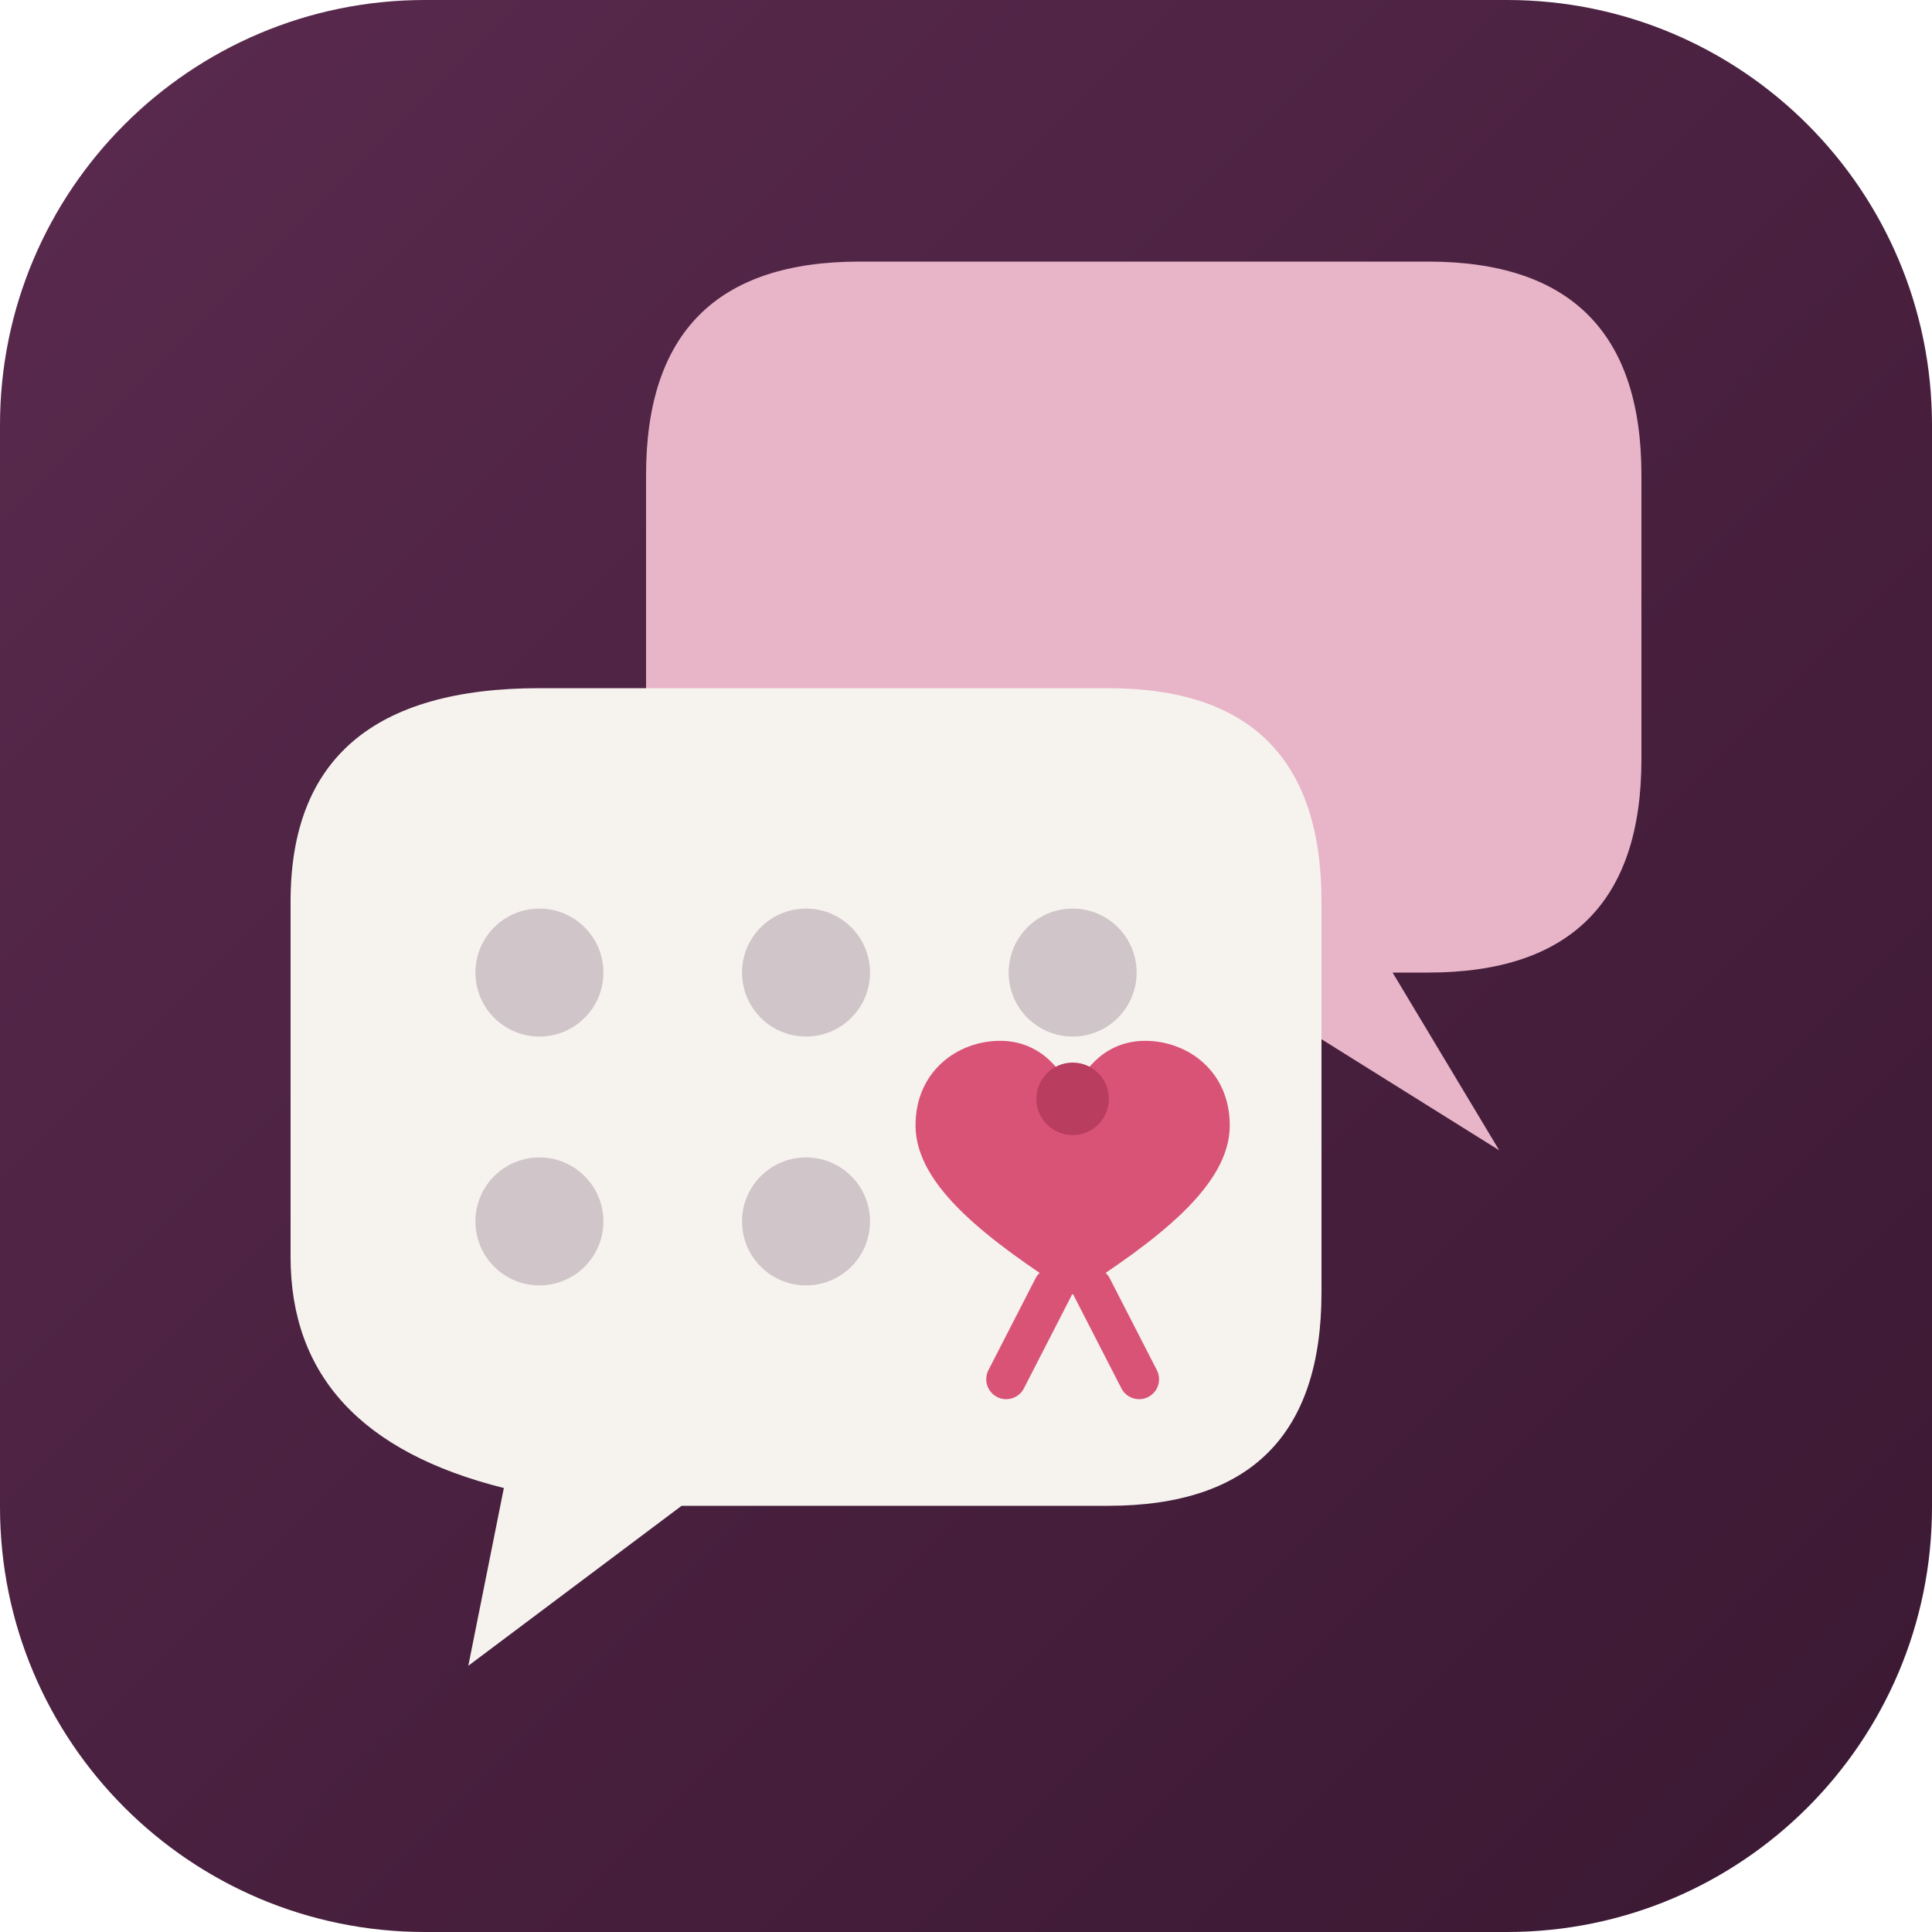
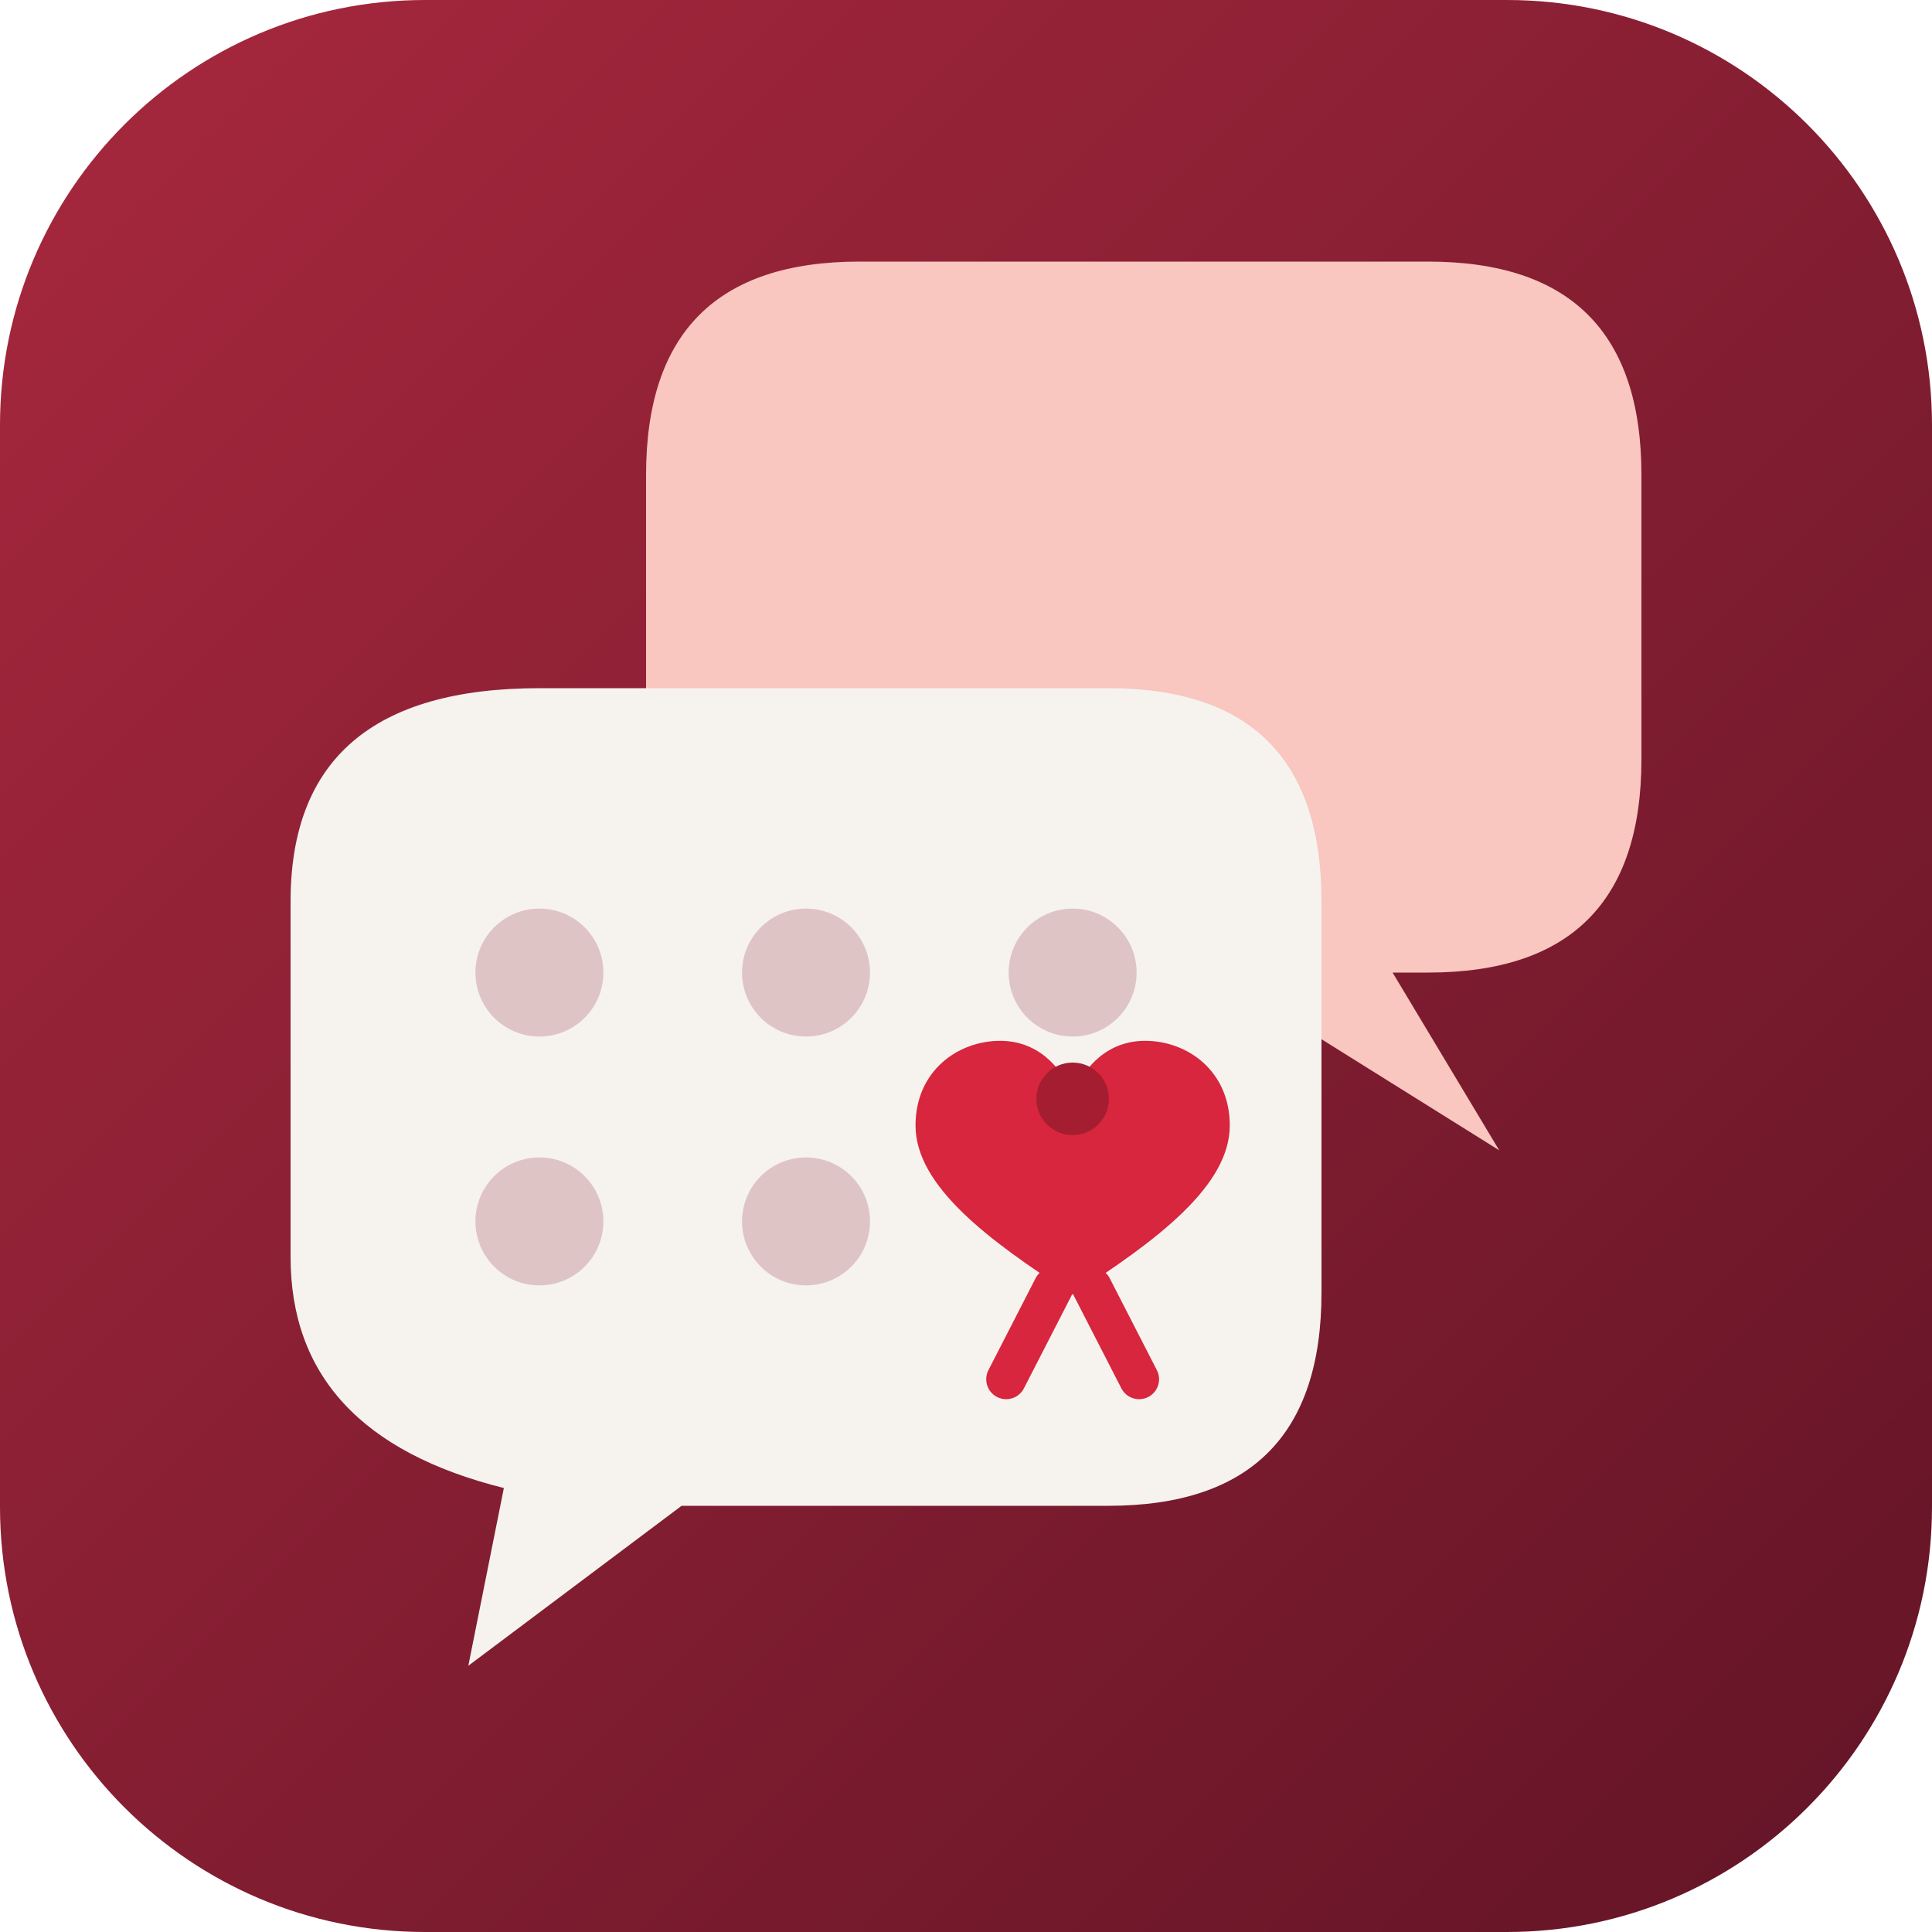
<svg xmlns="http://www.w3.org/2000/svg" viewBox="0 0 100 100">
  <defs>
    <linearGradient id="g" x1="0" y1="0" x2="1" y2="1">
-       <stop offset="0" stop-color="#5a2a4e" />
-       <stop offset="1" stop-color="#3a1832" />
+       <stop offset="0" stop-color="#a8283e" />
+       <stop offset="1" stop-color="#621426" />
    </linearGradient>
  </defs>
  <rect width="100" height="100" rx="22" fill="url(#g)" />
  <g transform="translate(4.00 2.50) scale(0.92)">
-     <path d="M44 12 H76 Q88 12 88 24 V40 Q88 52 76 52 H74 L80 62 L64 52 H44 Q32 52 32 40 V24 Q32 12 44 12 Z" fill="#E8B4C8" />
-     <path d="M26 36 H58 Q70 36 70 48 V70 Q70 82 58 82 H34 L22 91 L24 81 Q12 78 12 68 V48 Q12 36 26 36 Z" fill="#F6F3EF" stroke="#4A2140" stroke-width="0" stroke-linejoin="round" />
-     <g fill="#4A2140" fill-opacity=".22">
+     <path d="M44 12 H76 Q88 12 88 24 V40 Q88 52 76 52 H74 L80 62 L64 52 H44 Q32 52 32 40 V24 Q32 12 44 12 Z" fill="#F9C6C0" />
+     <path d="M26 36 H58 Q70 36 70 48 V70 Q70 82 58 82 H34 L22 91 L24 81 Q12 78 12 68 V48 Q12 36 26 36 Z" fill="#F6F3EF" stroke="#8E1F33" stroke-width="0" stroke-linejoin="round" />
+     <g fill="#8E1F33" fill-opacity=".22">
      <circle cx="26" cy="52" r="3.6" />
      <circle cx="41" cy="52" r="3.6" />
      <circle cx="56" cy="52" r="3.6" />
      <circle cx="26" cy="66" r="3.6" />
      <circle cx="41" cy="66" r="3.6" />
    </g>
    <g transform="translate(56 64) scale(0.68)">
-       <path d="M0 9 C-7 4.5 -13 0 -13 -5 C-13 -9.5 -9.5 -12 -6 -12 C-3 -12 -1 -10 0 -7.5 C1 -10 3 -12 6 -12 C9.5 -12 13 -9.5 13 -5 C13 0 7 4.5 0 9 Z" fill="#D95377" />
-       <path d="M-1.6 8.4 L-5.5 16 M1.6 8.4 L5.5 16" stroke="#D95377" stroke-width="3.3" stroke-linecap="round" />
-       <circle cx="0" cy="-7.2" r="3" fill="#B83D5E" />
+       <path d="M0 9 C-7 4.5 -13 0 -13 -5 C-13 -9.5 -9.5 -12 -6 -12 C-3 -12 -1 -10 0 -7.5 C1 -10 3 -12 6 -12 C9.5 -12 13 -9.5 13 -5 C13 0 7 4.5 0 9 Z" fill="#D7263D" />
+       <path d="M-1.6 8.4 L-5.5 16 M1.6 8.4 L5.5 16" stroke="#D7263D" stroke-width="3.3" stroke-linecap="round" />
+       <circle cx="0" cy="-7.2" r="3" fill="#A51D30" />
    </g>
  </g>
</svg>
